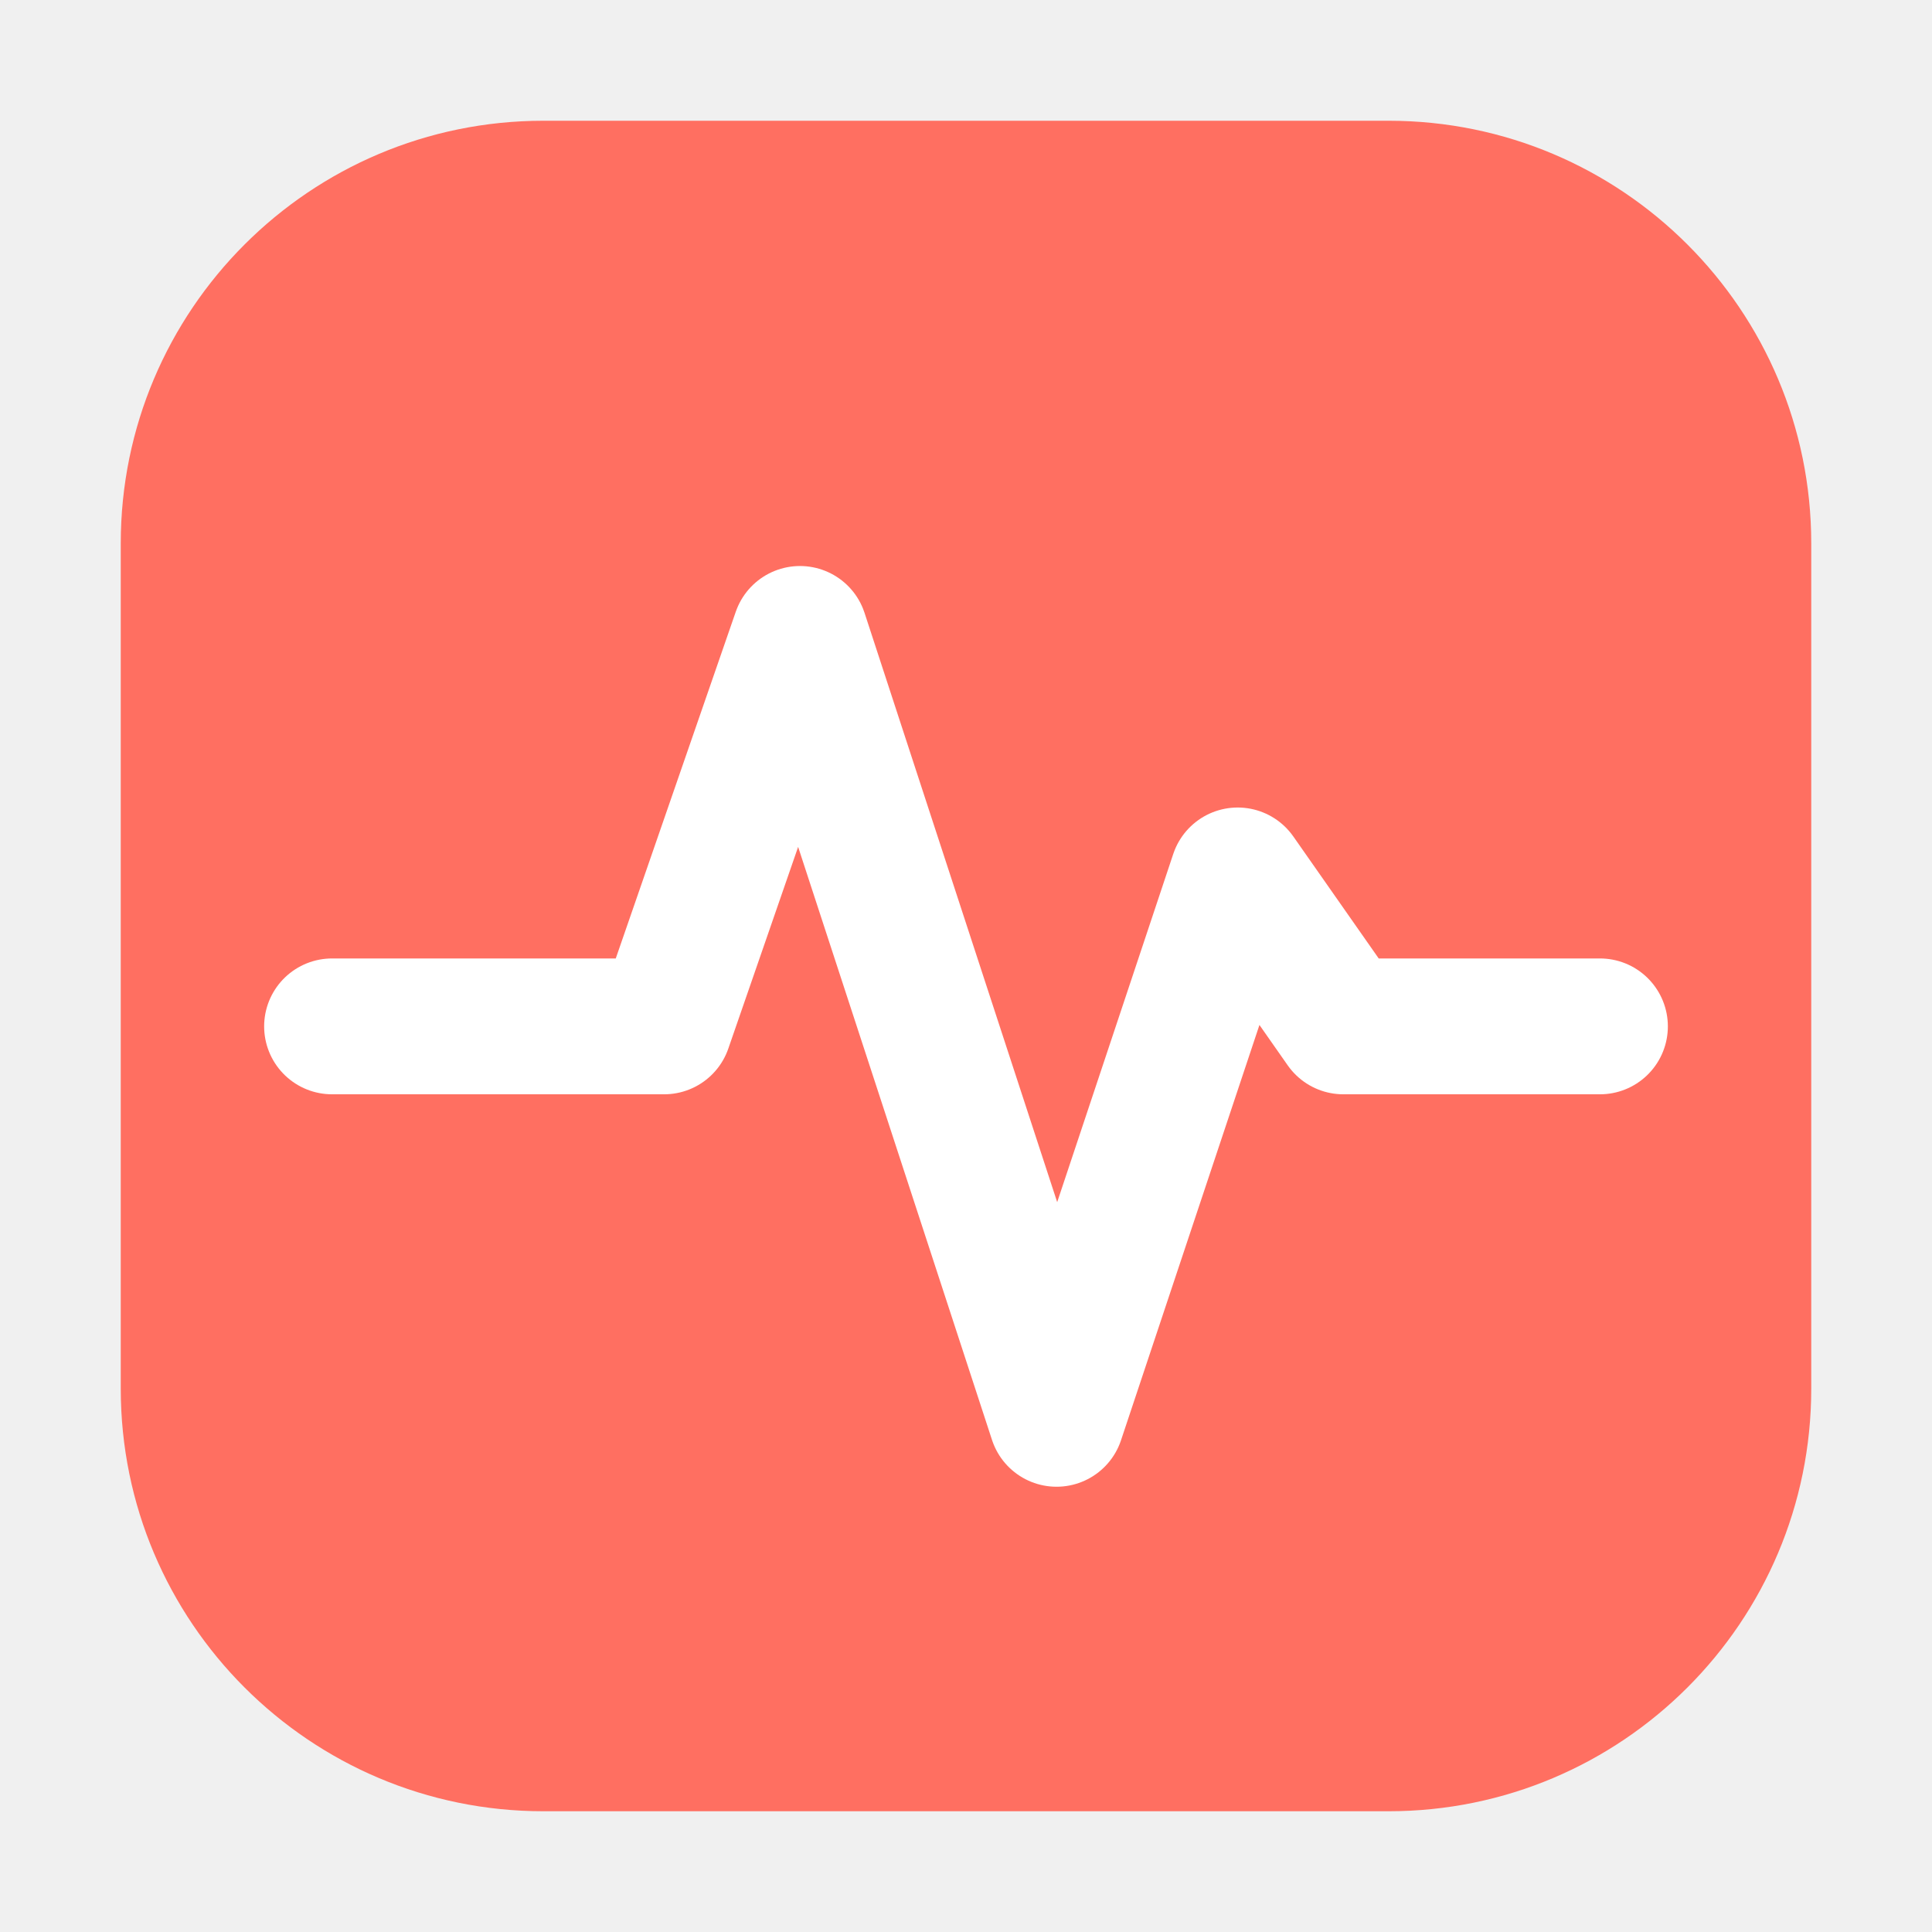
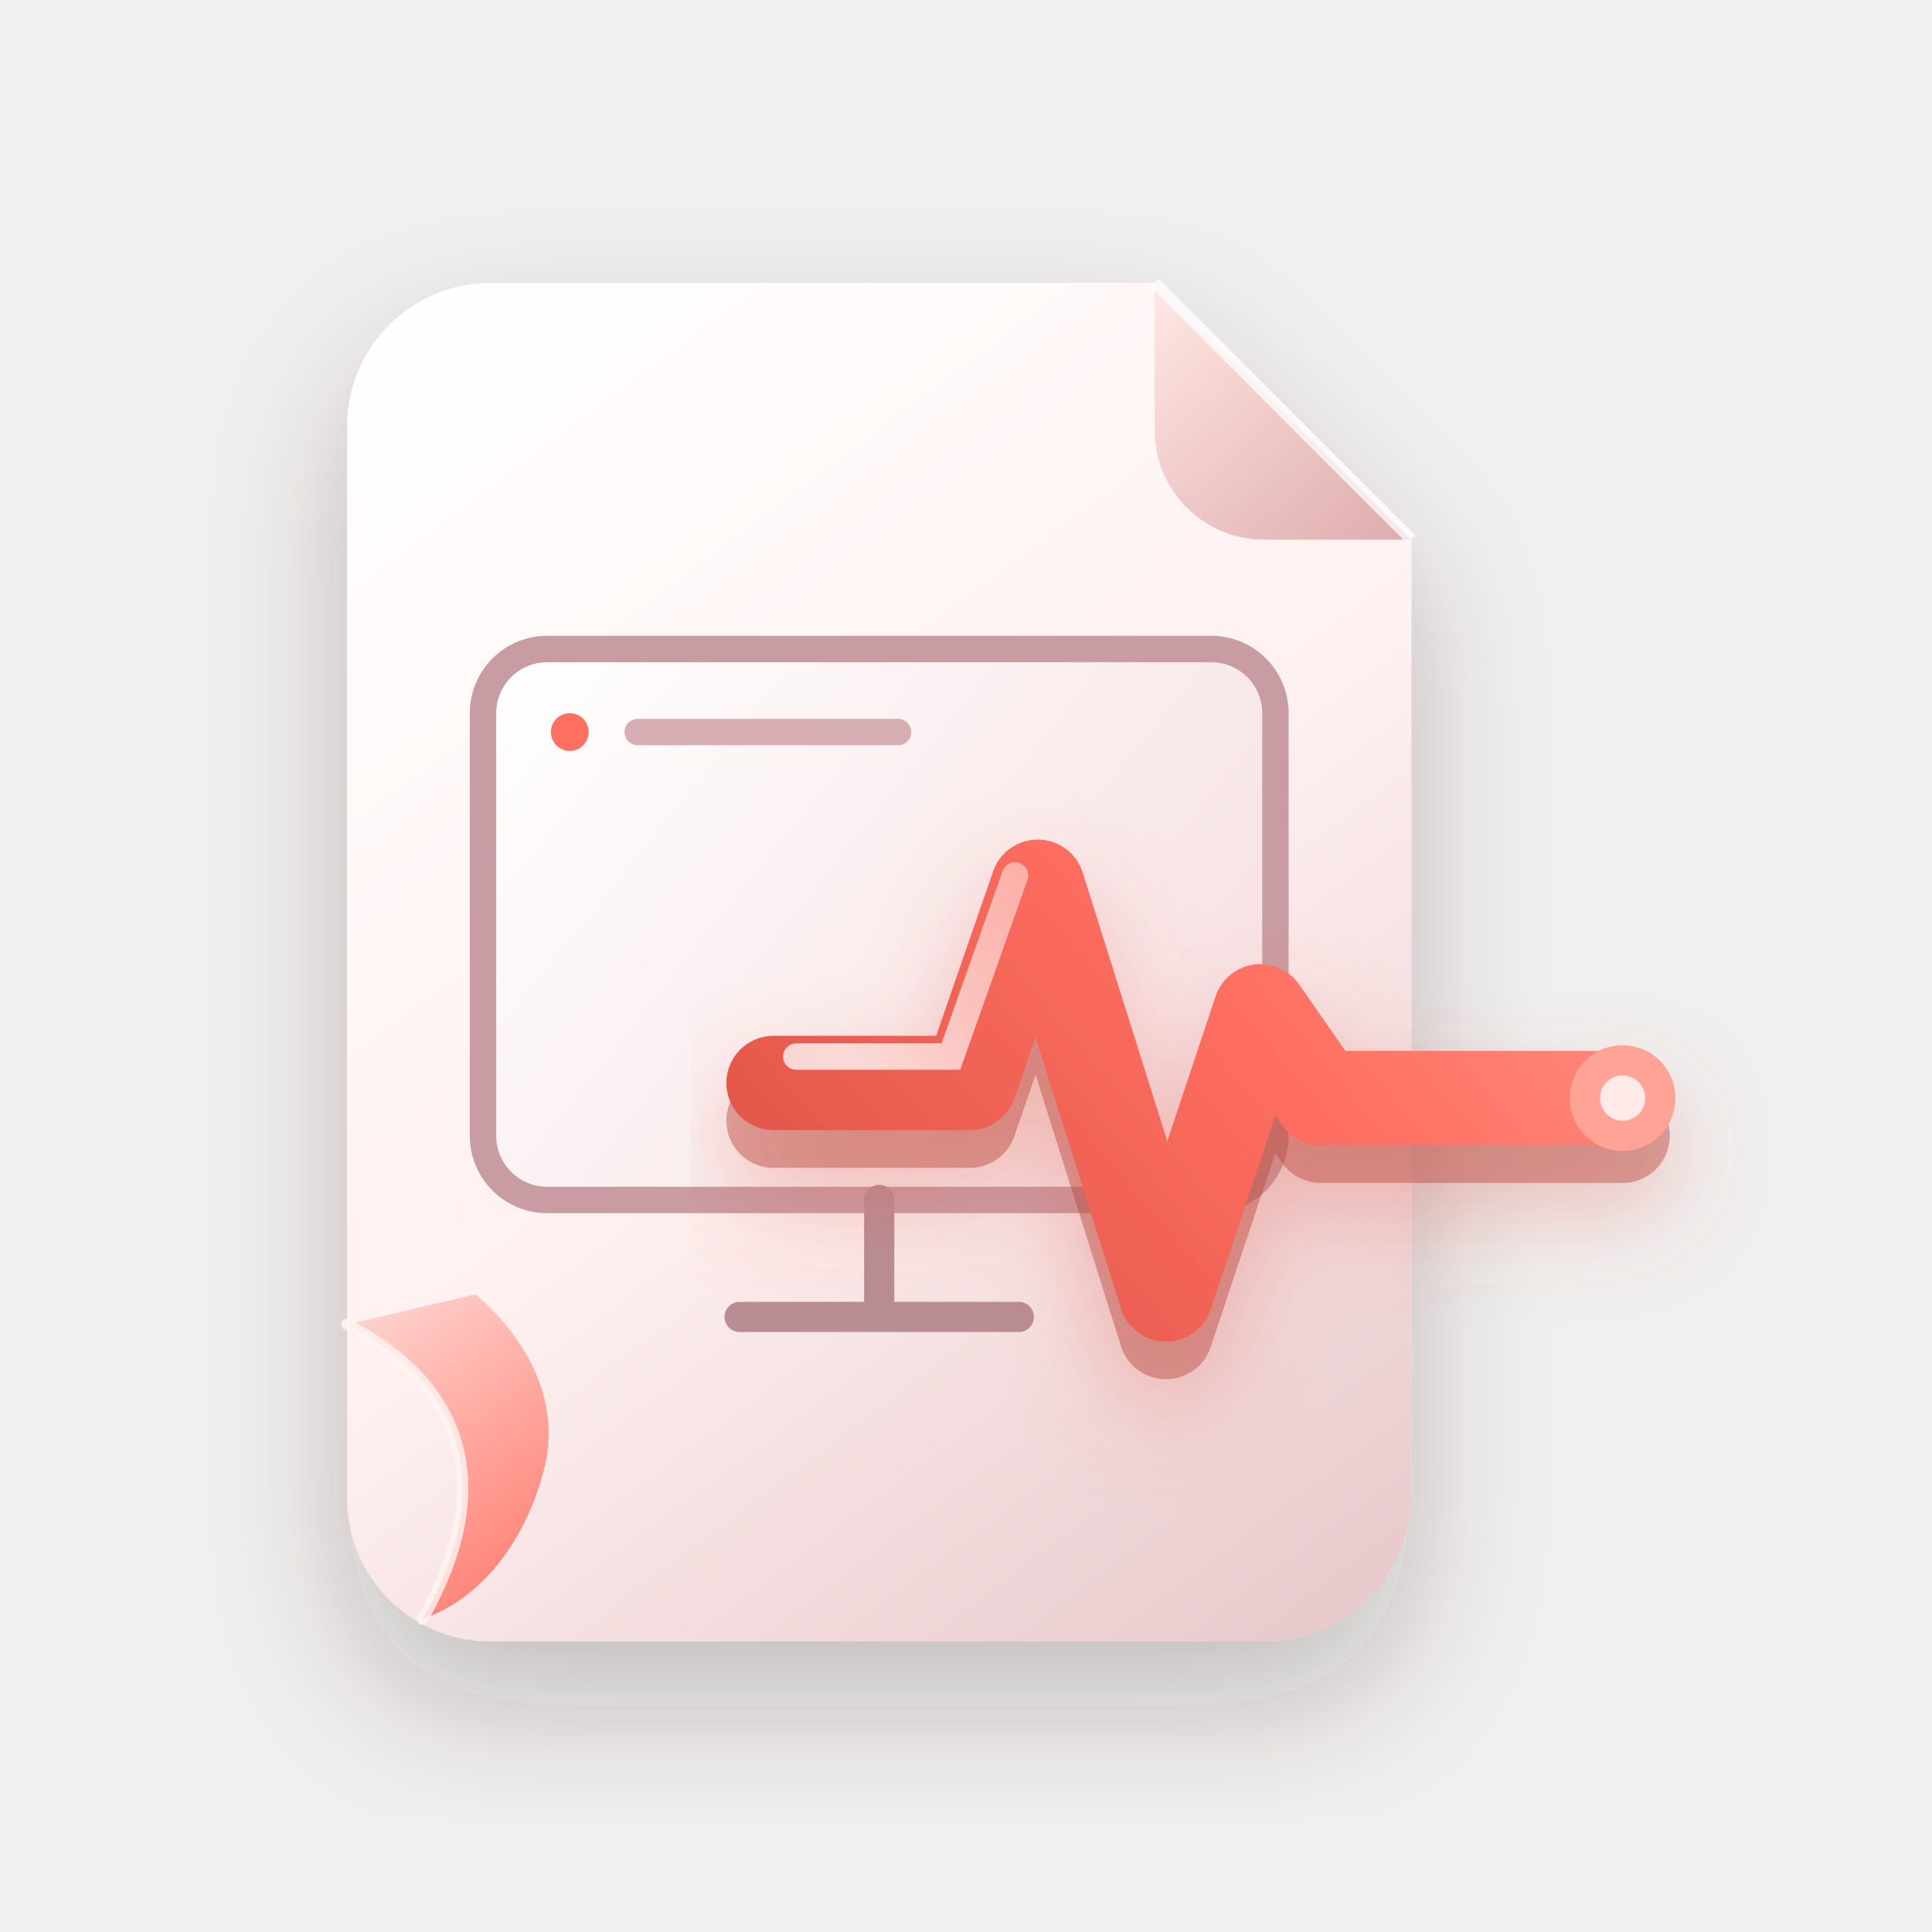
- <svg xmlns="http://www.w3.org/2000/svg" width="128" height="128" viewBox="0 0 128 128">
-   <rect x="8" y="8" width="112" height="112" rx="28" fill="#FF6F61" />
-   <path d="M22 68h22l9-26 17 52 12-36 7 10h17" fill="none" stroke="#fff" stroke-width="9" stroke-linecap="round" stroke-linejoin="round" />
+ <svg xmlns="http://www.w3.org/2000/svg" width="512" height="512" viewBox="0 0 512 512" fill="none">
+   <defs>
+     <linearGradient id="paper" x1="103" y1="78" x2="366" y2="430" gradientUnits="userSpaceOnUse">
+       <stop stop-color="#FFFFFF" />
+       <stop offset="0.52" stop-color="#FFF1F0" />
+       <stop offset="1" stop-color="#E7C8CB" />
+     </linearGradient>
+     <linearGradient id="fold" x1="307" y1="76" x2="375" y2="151" gradientUnits="userSpaceOnUse">
+       <stop stop-color="#FFE7E4" />
+       <stop offset="1" stop-color="#DCA7AA" />
+     </linearGradient>
+     <linearGradient id="paperEdge" x1="91" y1="350" x2="151" y2="433" gradientUnits="userSpaceOnUse">
+       <stop stop-color="#FFD3CE" />
+       <stop offset="1" stop-color="#FF6F61" />
+     </linearGradient>
+     <linearGradient id="screen" x1="130" y1="176" x2="338" y2="343" gradientUnits="userSpaceOnUse">
+       <stop stop-color="#FFFFFF" />
+       <stop offset="1" stop-color="#F5DADC" />
+     </linearGradient>
+     <linearGradient id="pulse" x1="236" y1="364" x2="451" y2="180" gradientUnits="userSpaceOnUse">
+       <stop stop-color="#E05548" />
+       <stop offset="0.48" stop-color="#FF6F61" />
+       <stop offset="1" stop-color="#FFA396" />
+     </linearGradient>
+     <linearGradient id="pulseShine" x1="262" y1="329" x2="431" y2="211" gradientUnits="userSpaceOnUse">
+       <stop stop-color="#FFFFFF" stop-opacity="0.86" />
+       <stop offset="0.62" stop-color="#FFE9E6" stop-opacity="0.28" />
+       <stop offset="1" stop-color="#FFFFFF" stop-opacity="0" />
+     </linearGradient>
+     <filter id="shadow" x="42" y="37" width="438" height="446" filterUnits="userSpaceOnUse" color-interpolation-filters="sRGB">
+       <feDropShadow dx="0" dy="17" stdDeviation="18" flood-color="#40242A" flood-opacity="0.24" />
+     </filter>
+     <filter id="coralGlow" x="183" y="130" width="303" height="288" filterUnits="userSpaceOnUse" color-interpolation-filters="sRGB">
+       <feDropShadow dx="0" dy="12" stdDeviation="13" flood-color="#E05548" flood-opacity="0.34" />
+     </filter>
+   </defs>
+   <g filter="url(#shadow)">
+     <path d="M92 113C92 92.013 109.013 75 130 75H306L374 143V396C374 417.539 356.539 435 335 435H130C109.013 435 92 417.987 92 397V113Z" fill="url(#paper)" />
+     <path d="M306 75L374 143H335C318.984 143 306 130.016 306 114V75Z" fill="url(#fold)" />
+     <path d="M306 75L374 143" stroke="#FFFFFF" stroke-opacity="0.72" stroke-width="3" />
+     <path d="M92 351C121 366 133 392 112 429C127 424 139 409 144 390C149 372 140 355 126 343L92 351Z" fill="url(#paperEdge)" />
+     <path d="M92 351C121 366 133 392 112 429" stroke="#FFF5F3" stroke-width="3" stroke-linecap="round" opacity="0.8" />
+     <rect x="128" y="172" width="210" height="146" rx="17" fill="url(#screen)" stroke="#C99CA3" stroke-width="7" />
+     <path d="M233 318V348M196 349H270" stroke="#B88D94" stroke-width="8" stroke-linecap="round" />
+     <circle cx="151" cy="194" r="5" fill="#FF6F61" />
+     <path d="M169 194H238" stroke="#D6AEB3" stroke-width="7" stroke-linecap="round" />
+   </g>
+   <g filter="url(#coralGlow)">
+     <path d="M205 297H257L275 245L309 353L334 278L350 301H430" stroke="#B7443B" stroke-width="25" stroke-linecap="round" stroke-linejoin="round" opacity="0.45" />
+     <path d="M205 287H257L275 235L309 343L334 268L350 291H430" stroke="url(#pulse)" stroke-width="25" stroke-linecap="round" stroke-linejoin="round" />
+     <path d="M211 280H252L269 232" stroke="url(#pulseShine)" stroke-width="7" stroke-linecap="round" opacity="0.88" />
+     <circle cx="430" cy="291" r="14" fill="#FFA396" />
+     <circle cx="430" cy="291" r="6" fill="#FFF4F2" fill-opacity="0.88" />
+   </g>
</svg>
